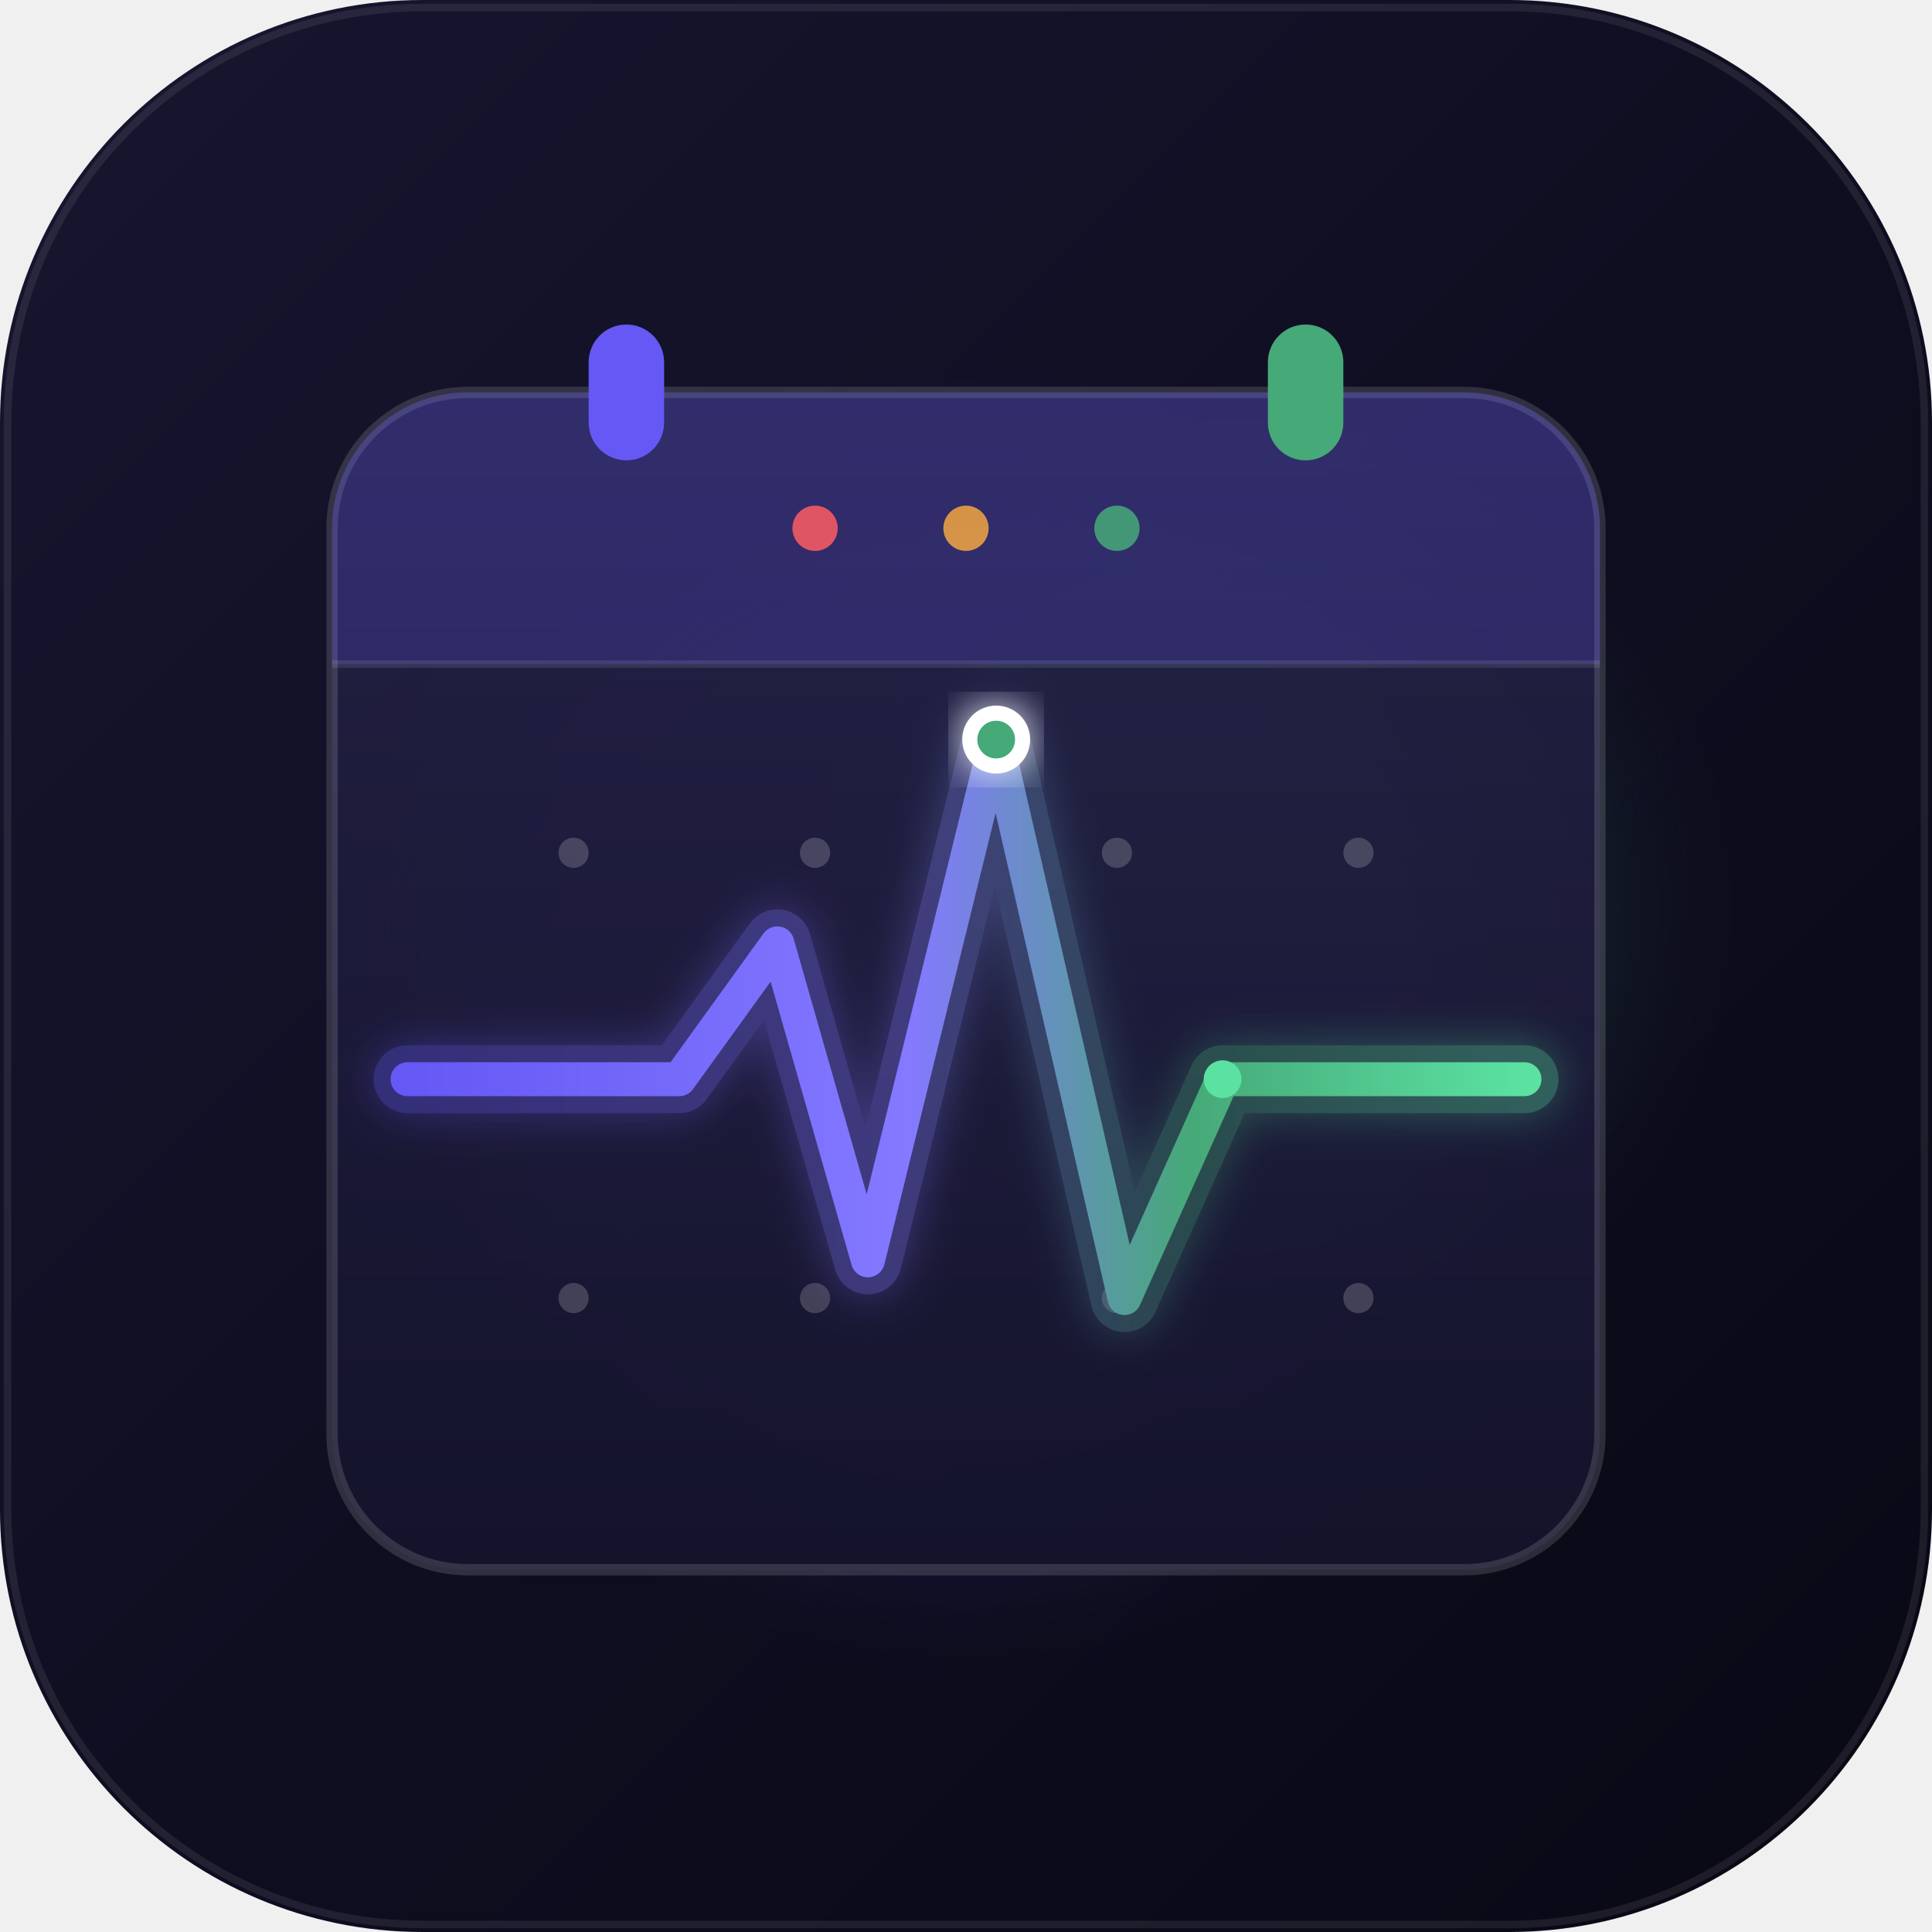
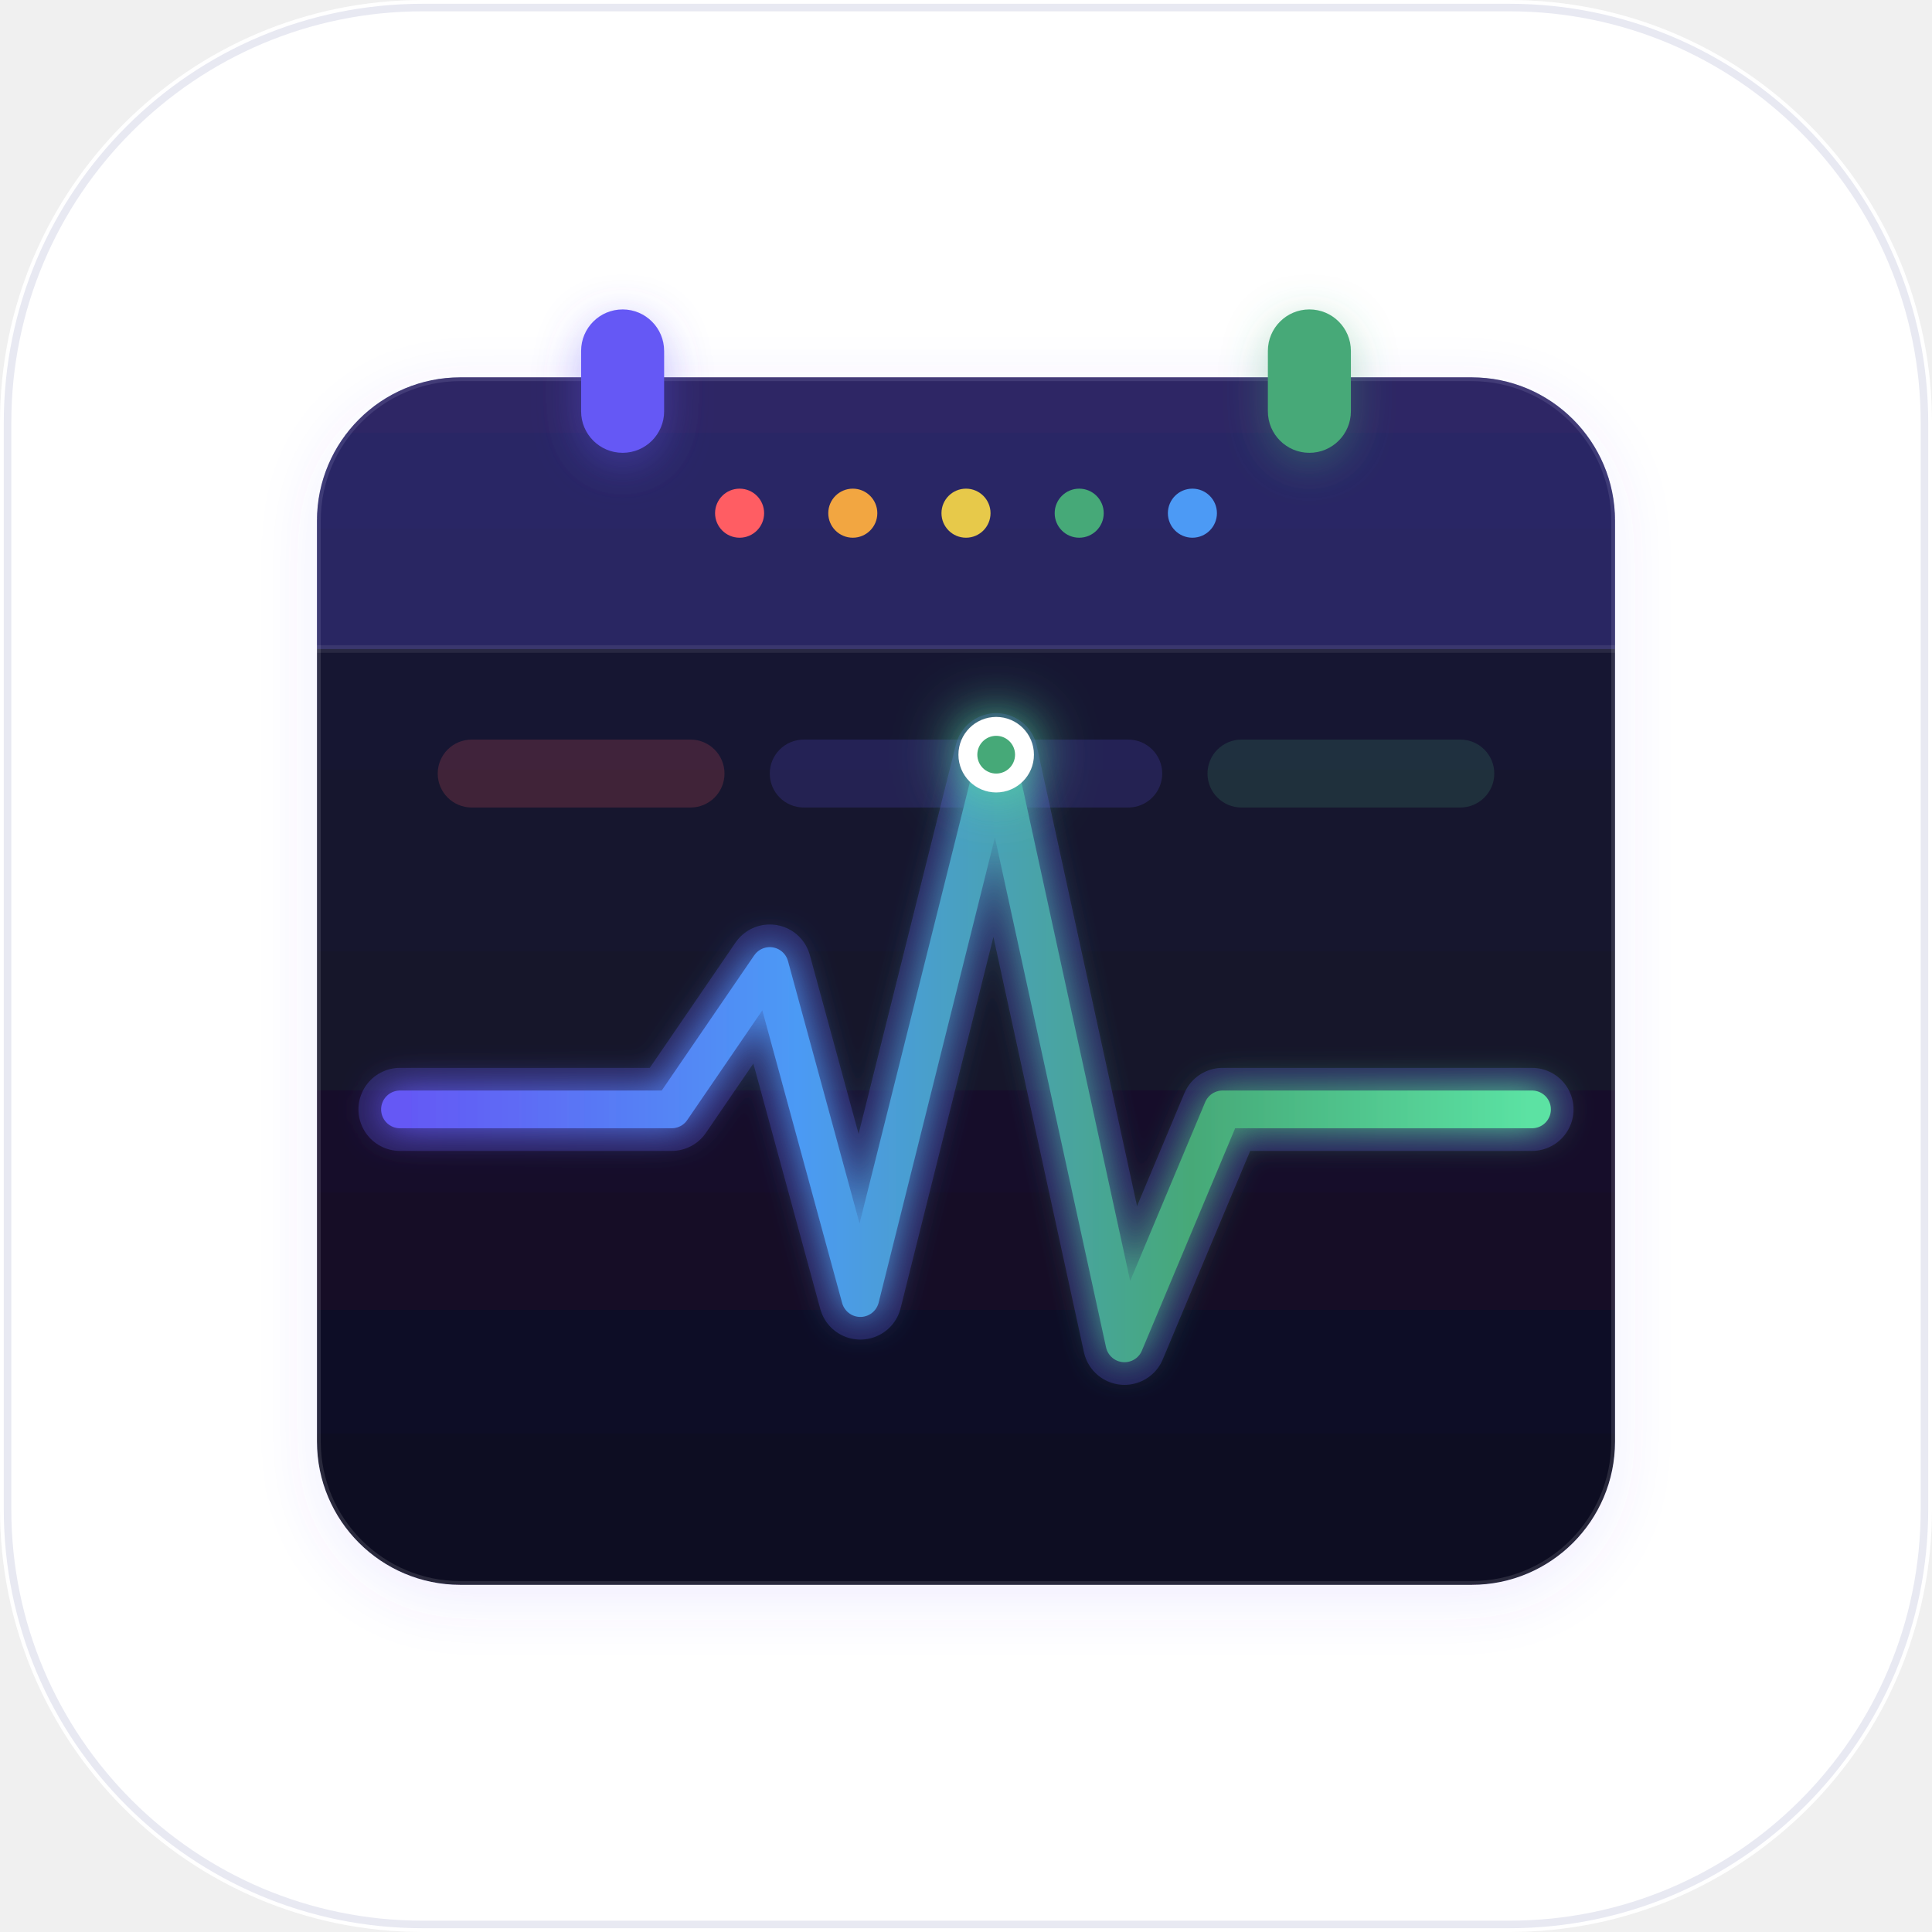
<svg xmlns="http://www.w3.org/2000/svg" viewBox="0 0 512 512" width="512" height="512">
  <defs>
-     <linearGradient id="bgGrad" x1="0%" y1="0%" x2="100%" y2="100%">
-       <stop offset="0%" stop-color="#181630" />
-       <stop offset="50%" stop-color="#0f0e21" />
-       <stop offset="100%" stop-color="#090814" />
+     <filter id="cardShadow" x="-15%" y="-15%" width="130%" height="130%">
+       <feDropShadow dx="0" dy="16" stdDeviation="24" flood-color="#141126" flood-opacity="0.14" />
+       <feDropShadow dx="0" dy="4" stdDeviation="8" flood-color="#6558f5" flood-opacity="0.10" />
+     </filter>
+     <linearGradient id="cardBodyGrad" x1="0%" y1="0%" x2="0%" y2="100%">
+       <stop offset="0%" stop-color="#1a1836" />
+       <stop offset="100%" stop-color="#0f0d22" />
    </linearGradient>
-     <linearGradient id="cardGrad" x1="0%" y1="0%" x2="0%" y2="100%">
-       <stop offset="0%" stop-color="#242247" stop-opacity="0.9" />
-       <stop offset="100%" stop-color="#14132b" stop-opacity="0.95" />
-     </linearGradient>
-     <linearGradient id="pulseGrad" x1="0%" y1="0%" x2="100%" y2="0%">
+     <linearGradient id="pulseLineGrad" x1="0%" y1="0%" x2="100%" y2="0%">
      <stop offset="0%" stop-color="#6558f5" />
-       <stop offset="45%" stop-color="#8479ff" />
+       <stop offset="35%" stop-color="#4c9af5" />
      <stop offset="70%" stop-color="#46a978" />
      <stop offset="100%" stop-color="#5be2a3" />
    </linearGradient>
-     <filter id="glow" x="-20%" y="-20%" width="140%" height="140%">
-       <feGaussianBlur stdDeviation="6" result="blur" />
+     <filter id="pulseGlow" x="-20%" y="-20%" width="140%" height="140%">
+       <feGaussianBlur stdDeviation="5" result="blur" />
      <feComposite in="SourceGraphic" in2="blur" operator="over" />
    </filter>
-     <filter id="softGlow" x="-30%" y="-30%" width="160%" height="160%">
-       <feGaussianBlur stdDeviation="16" result="blur" />
-     </filter>
  </defs>
-   <rect width="512" height="512" rx="112" fill="url(#bgGrad)" />
-   <rect x="2" y="2" width="508" height="508" rx="110" fill="none" stroke="rgba(255,255,255,0.08)" stroke-width="2" />
-   <circle cx="256" cy="270" r="140" fill="#6558f5" opacity="0.18" filter="url(#softGlow)" />
-   <circle cx="330" cy="240" r="100" fill="#46a978" opacity="0.14" filter="url(#softGlow)" />
-   <rect x="88" y="104" width="336" height="312" rx="36" fill="url(#cardGrad)" stroke="rgba(255,255,255,0.14)" stroke-width="3" />
-   <path d="M 88 140 C 88 120 104 104 124 104 L 388 104 C 408 104 424 120 424 140 L 424 176 L 88 176 Z" fill="#6558f5" fill-opacity="0.22" />
-   <line x1="88" y1="176" x2="424" y2="176" stroke="rgba(255,255,255,0.1)" stroke-width="2" />
-   <rect x="156" y="86" width="20" height="36" rx="10" fill="#6558f5" />
-   <rect x="336" y="86" width="20" height="36" rx="10" fill="#46a978" />
-   <circle cx="216" cy="140" r="6" fill="#ff5d63" opacity="0.85" />
-   <circle cx="256" cy="140" r="6" fill="#f2a641" opacity="0.85" />
-   <circle cx="296" cy="140" r="6" fill="#46a978" opacity="0.85" />
-   <circle cx="152" cy="226" r="4" fill="rgba(255,255,255,0.18)" />
-   <circle cx="216" cy="226" r="4" fill="rgba(255,255,255,0.18)" />
-   <circle cx="296" cy="226" r="4" fill="rgba(255,255,255,0.18)" />
-   <circle cx="360" cy="226" r="4" fill="rgba(255,255,255,0.18)" />
-   <circle cx="152" cy="344" r="4" fill="rgba(255,255,255,0.18)" />
-   <circle cx="216" cy="344" r="4" fill="rgba(255,255,255,0.18)" />
-   <circle cx="296" cy="344" r="4" fill="rgba(255,255,255,0.18)" />
-   <circle cx="360" cy="344" r="4" fill="rgba(255,255,255,0.18)" />
-   <path d="M 108 286 L 180 286 L 206 250 L 230 334 L 264 196 L 298 344 L 324 286 L 404 286" fill="none" stroke="url(#pulseGrad)" stroke-width="18" stroke-linecap="round" stroke-linejoin="round" opacity="0.35" filter="url(#glow)" />
-   <path d="M 108 286 L 180 286 L 206 250 L 230 334 L 264 196 L 298 344 L 324 286 L 404 286" fill="none" stroke="url(#pulseGrad)" stroke-width="9" stroke-linecap="round" stroke-linejoin="round" />
-   <circle cx="264" cy="196" r="9" fill="#ffffff" filter="url(#glow)" />
-   <circle cx="264" cy="196" r="5" fill="#46a978" />
-   <circle cx="324" cy="286" r="5" fill="#5be2a3" />
+   <rect width="512" height="512" rx="112" fill="#ffffff" />
+   <rect x="2" y="2" width="508" height="508" rx="110" fill="none" stroke="#e8e9f2" stroke-width="2" />
+   <rect x="84" y="100" width="344" height="320" rx="38" fill="url(#cardBodyGrad)" filter="url(#cardShadow)" />
+   <rect x="84" y="100" width="344" height="320" rx="38" fill="none" stroke="rgba(255, 255, 255, 0.12)" stroke-width="2" />
+   <path d="M 84 138 C 84 117 101 100 122 100 L 390 100 C 411 100 428 117 428 138 L 428 172 L 84 172 Z" fill="#6558f5" fill-opacity="0.25" />
+   <line x1="84" y1="172" x2="428" y2="172" stroke="rgba(255, 255, 255, 0.08)" stroke-width="2" />
+   <rect x="154" y="82" width="22" height="38" rx="11" fill="#6558f5" filter="drop-shadow(0px 3px 6px rgba(101,88,245,0.4))" />
+   <rect x="336" y="82" width="22" height="38" rx="11" fill="#46a978" filter="drop-shadow(0px 3px 6px rgba(70,169,120,0.4))" />
+   <circle cx="196" cy="136" r="6.5" fill="#ff5d63" />
+   <circle cx="226" cy="136" r="6.5" fill="#f2a641" />
+   <circle cx="256" cy="136" r="6.5" fill="#e7c94a" />
+   <circle cx="286" cy="136" r="6.5" fill="#46a978" />
+   <circle cx="316" cy="136" r="6.5" fill="#4c9af5" />
+   <g opacity="0.18">
+     <rect x="116" y="196" width="76" height="18" rx="9" fill="#ff5d63" />
+     <rect x="204" y="196" width="104" height="18" rx="9" fill="#6558f5" />
+     <rect x="320" y="196" width="76" height="18" rx="9" fill="#46a978" />
+   </g>
+   <path d="M 106 294 L 178 294 L 204 256 L 228 344 L 264 200 L 298 356 L 324 294 L 406 294" fill="none" stroke="#6558f5" stroke-width="22" stroke-linecap="round" stroke-linejoin="round" opacity="0.25" />
+   <path d="M 106 294 L 178 294 L 204 256 L 228 344 L 264 200 L 298 356 L 324 294 L 406 294" fill="none" stroke="url(#pulseLineGrad)" stroke-width="10" stroke-linecap="round" stroke-linejoin="round" filter="url(#pulseGlow)" />
+   <circle cx="264" cy="200" r="10" fill="#ffffff" filter="drop-shadow(0px 0px 8px #5be2a3)" />
+   <circle cx="264" cy="200" r="5" fill="#46a978" />
</svg>
